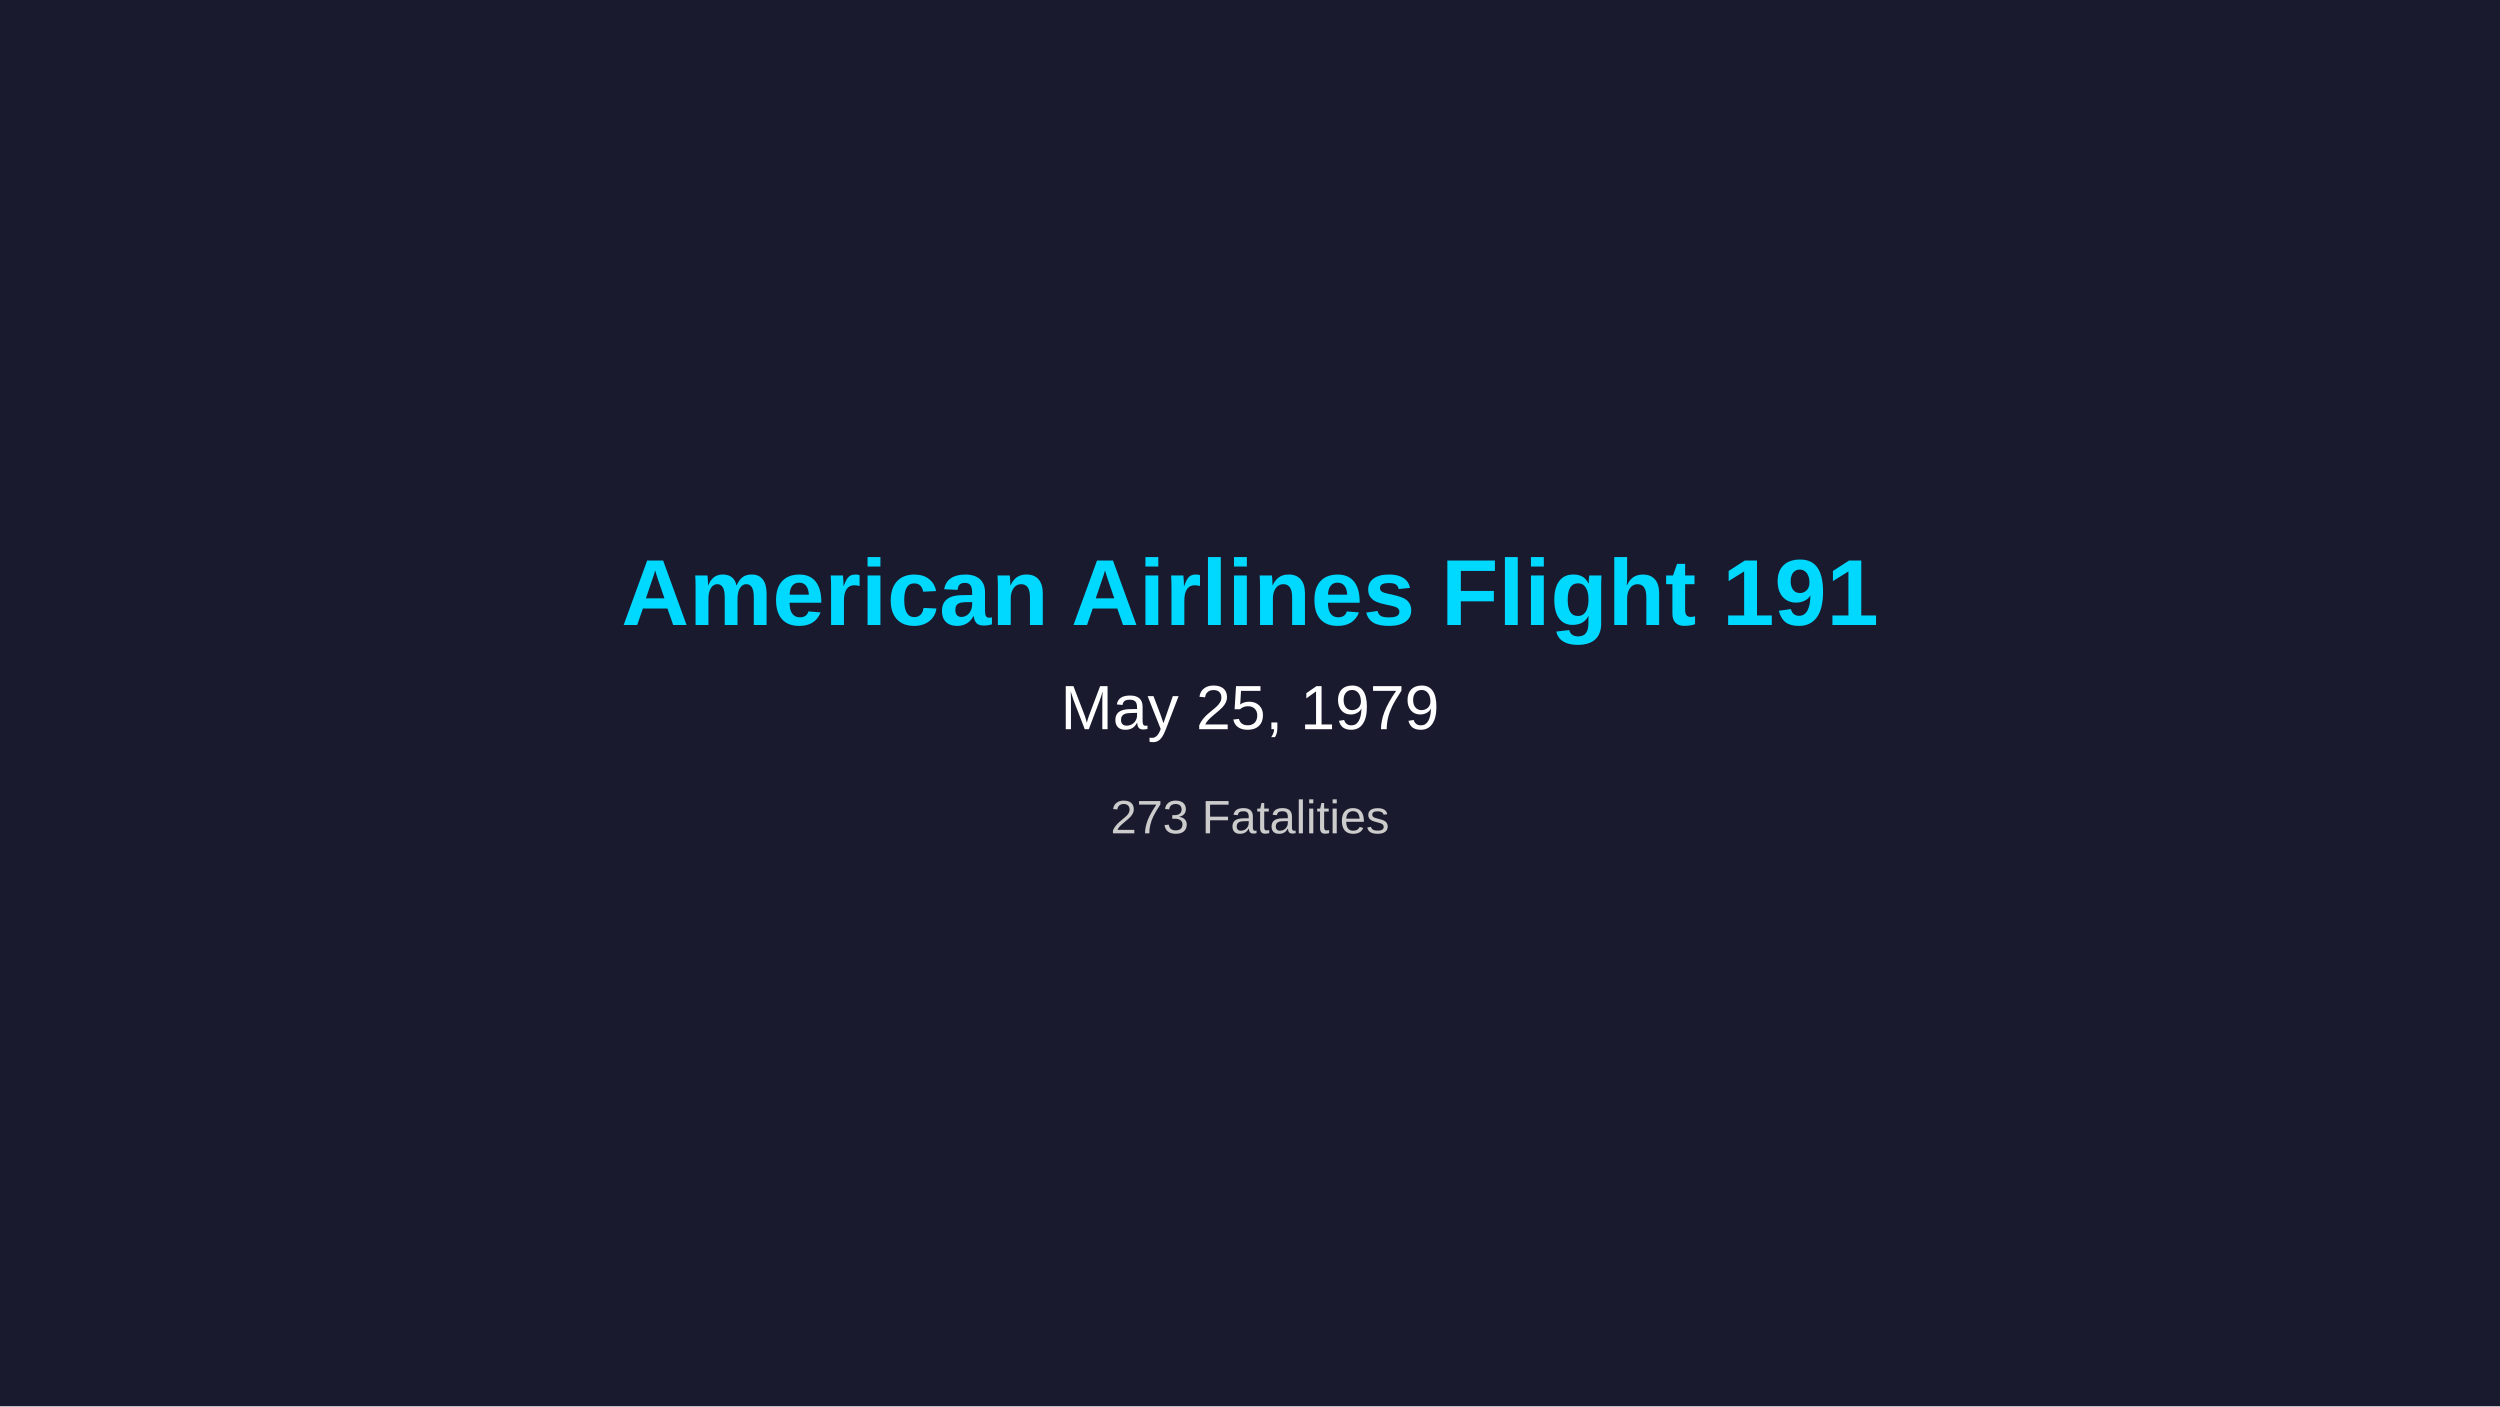
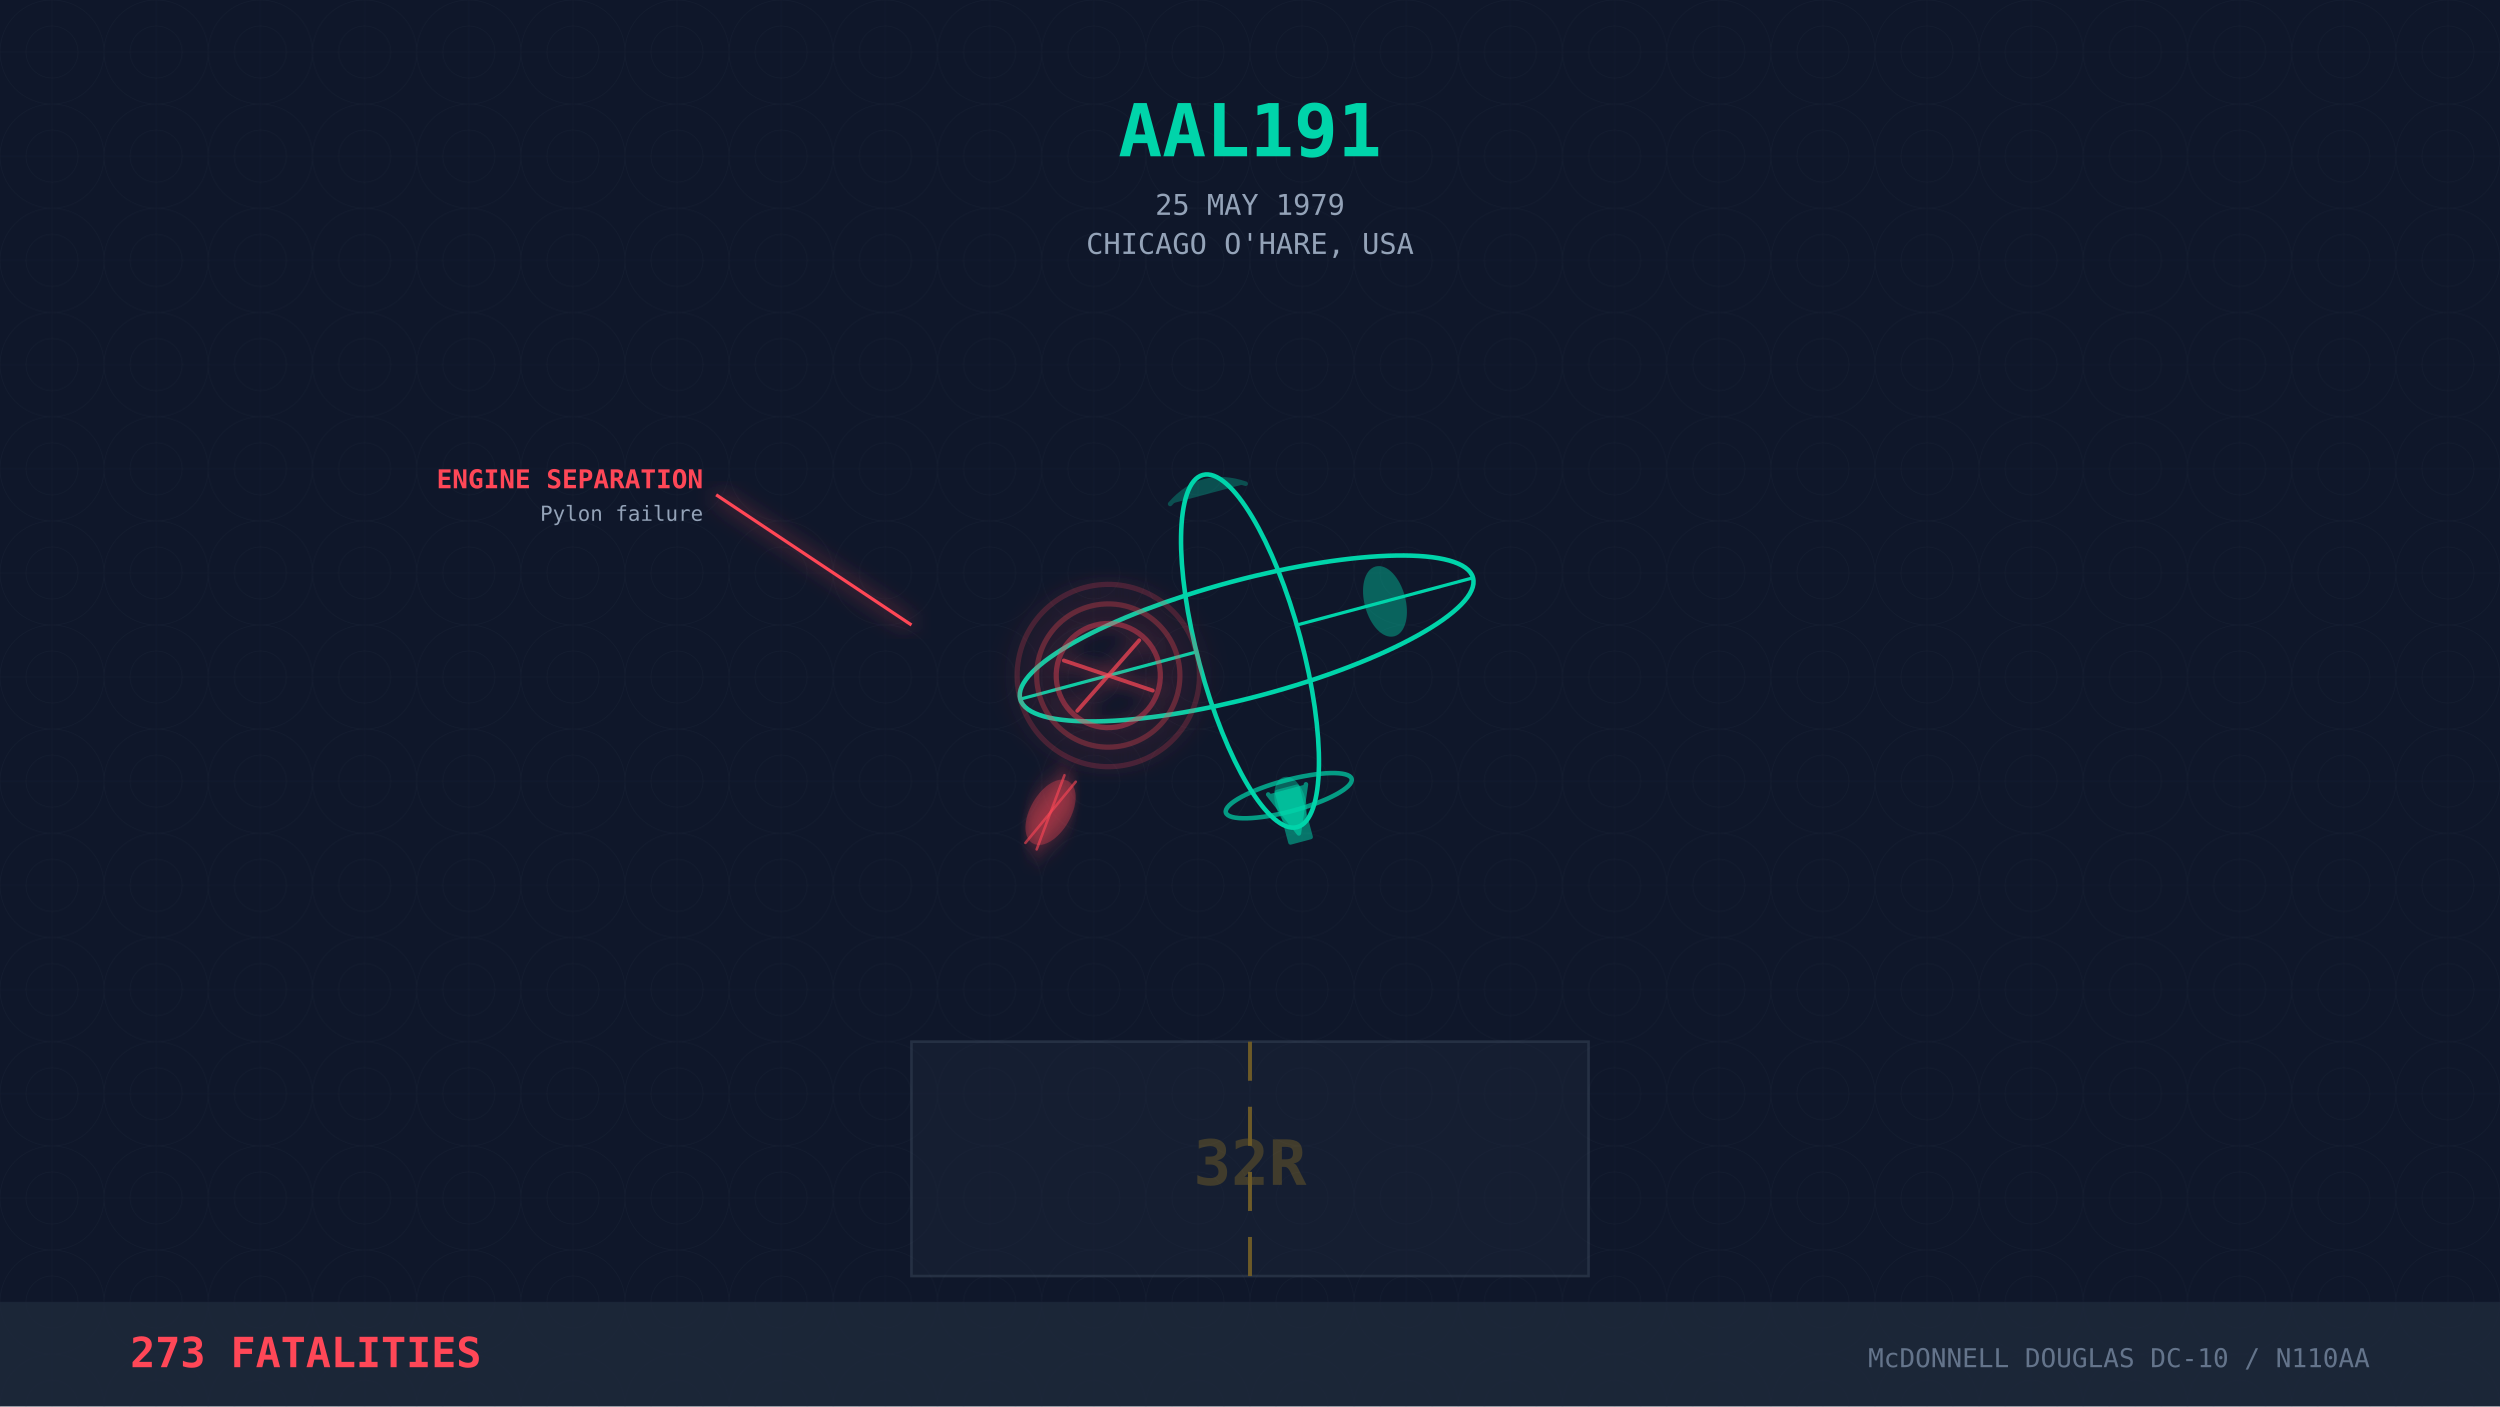
<svg xmlns="http://www.w3.org/2000/svg" width="1920" height="1080" viewBox="0 0 1920 1080">
-   <rect width="1920" height="1080" fill="#1a1a2e" />
-   <text x="960" y="480" font-family="Arial, sans-serif" font-size="72" fill="#00d9ff" text-anchor="middle" font-weight="bold">American Airlines Flight 191</text>
-   <text x="960" y="560" font-family="Arial, sans-serif" font-size="48" fill="#ffffff" text-anchor="middle">May 25, 1979</text>
-   <text x="960" y="640" font-family="Arial, sans-serif" font-size="36" fill="#cccccc" text-anchor="middle">273 Fatalities</text>
+   <rect width="1920" height="1080" fill="#0f172a" />
+   <defs>
+     <pattern id="radar-grid" width="80" height="80" patternUnits="userSpaceOnUse">
+       <circle cx="40" cy="40" r="40" fill="none" stroke="#1e293b" stroke-width="0.5" opacity="0.4" />
+       <circle cx="40" cy="40" r="20" fill="none" stroke="#1e293b" stroke-width="0.5" opacity="0.4" />
+       <line x1="40" y1="0" x2="40" y2="80" stroke="#1e293b" stroke-width="0.5" opacity="0.3" />
+       <line x1="0" y1="40" x2="80" y2="40" stroke="#1e293b" stroke-width="0.5" opacity="0.3" />
+     </pattern>
+     <filter id="failure-glow">
+       <feGaussianBlur stdDeviation="8" result="coloredBlur" />
+       <feMerge>
+         <feMergeNode in="coloredBlur" />
+         <feMergeNode in="SourceGraphic" />
+       </feMerge>
+     </filter>
+   </defs>
+   <rect width="1920" height="1080" fill="url(#radar-grid)" />
+   <g opacity="0.4">
+     <rect x="700" y="800" width="520" height="180" fill="#1e293b" stroke="#475569" stroke-width="2" />
+     <line x1="960" y1="800" x2="960" y2="980" stroke="#fbbf24" stroke-width="3" stroke-dasharray="30,20" />
+     <text x="960" y="910" font-family="monospace" font-size="48" fill="#fbbf24" text-anchor="middle" font-weight="bold" opacity="0.5">32R</text>
+   </g>
+   <g transform="translate(960, 500) rotate(-15)" stroke="#00d4aa" stroke-width="3.5" fill="none" stroke-linecap="round" stroke-linejoin="round">
+     <ellipse cx="0" cy="0" rx="40" ry="140" />
+     <path d="M -30,-125 Q 0,-145 30,-125" fill="#00d4aa" opacity="0.3" />
+     <ellipse cx="0" cy="-10" rx="180" ry="45" />
+     <line x1="-180" y1="-10" x2="-40" y2="-10" stroke-width="2.5" />
+     <line x1="180" y1="-10" x2="40" y2="-10" stroke-width="2.5" />
+     <ellipse cx="110" cy="-10" rx="14" ry="26" fill="#00d4aa" opacity="0.4" />
+     <g transform="translate(-180, 80) rotate(45)" filter="url(#failure-glow)">
+       <ellipse cx="0" cy="0" rx="14" ry="26" stroke="#ff4757" stroke-width="3" fill="#ff4757" opacity="0.3" />
+       <line x1="-5" y1="-30" x2="5" y2="30" stroke="#ff4757" stroke-width="2" opacity="0.6" />
+       <line x1="5" y1="-30" x2="-5" y2="30" stroke="#ff4757" stroke-width="2" opacity="0.6" />
+     </g>
+     <g stroke="#ff4757" stroke-width="4" filter="url(#failure-glow)">
+       <circle cx="-110" cy="-10" r="40" fill="none" opacity="0.4" />
+       <circle cx="-110" cy="-10" r="55" fill="none" opacity="0.3" />
+       <circle cx="-110" cy="-10" r="70" fill="none" opacity="0.2" />
+       <line x1="-140" y1="-30" x2="-80" y2="10" opacity="0.7" stroke-width="3" />
+       <line x1="-80" y1="-30" x2="-140" y2="10" opacity="0.7" stroke-width="3" />
+     </g>
+     <g transform="translate(0, 120)">
+       <ellipse cx="0" cy="0" rx="10" ry="18" fill="#00d4aa" opacity="0.4" />
+     </g>
+     <path d="M -15,110 L 0,145 L 15,110" fill="#00d4aa" opacity="0.6" />
+     <rect x="-8" y="110" width="16" height="40" fill="#00d4aa" opacity="0.5" />
+     <ellipse cx="0" cy="115" rx="50" ry="12" opacity="0.7" />
+   </g>
+   <g font-family="monospace" text-anchor="middle">
+     <text x="960" y="120" font-size="56" fill="#00d4aa" font-weight="bold">AAL191</text>
+     <text x="960" y="165" font-size="22" fill="#94a3b8">25 MAY 1979</text>
+     <text x="960" y="195" font-size="22" fill="#94a3b8">CHICAGO O'HARE, USA</text>
+   </g>
+   <g font-family="monospace" fill="#ff4757">
+     <line x1="700" y1="480" x2="550" y2="380" stroke="#ff4757" stroke-width="2.5" filter="url(#failure-glow)" />
+     <text x="540" y="375" font-size="20" font-weight="bold" text-anchor="end">ENGINE SEPARATION</text>
+     <text x="540" y="400" font-size="16" fill="#94a3b8" text-anchor="end">Pylon failure</text>
+   </g>
+   <g>
+     <rect x="0" y="1000" width="1920" height="80" fill="#1e293b" opacity="0.8" />
+     <text x="100" y="1050" font-family="monospace" font-size="32" fill="#ff4757" font-weight="bold">273 FATALITIES</text>
+     <text x="1820" y="1050" font-family="monospace" font-size="20" fill="#64748b" text-anchor="end">McDONNELL DOUGLAS DC-10 / N110AA</text>
+   </g>
</svg>
